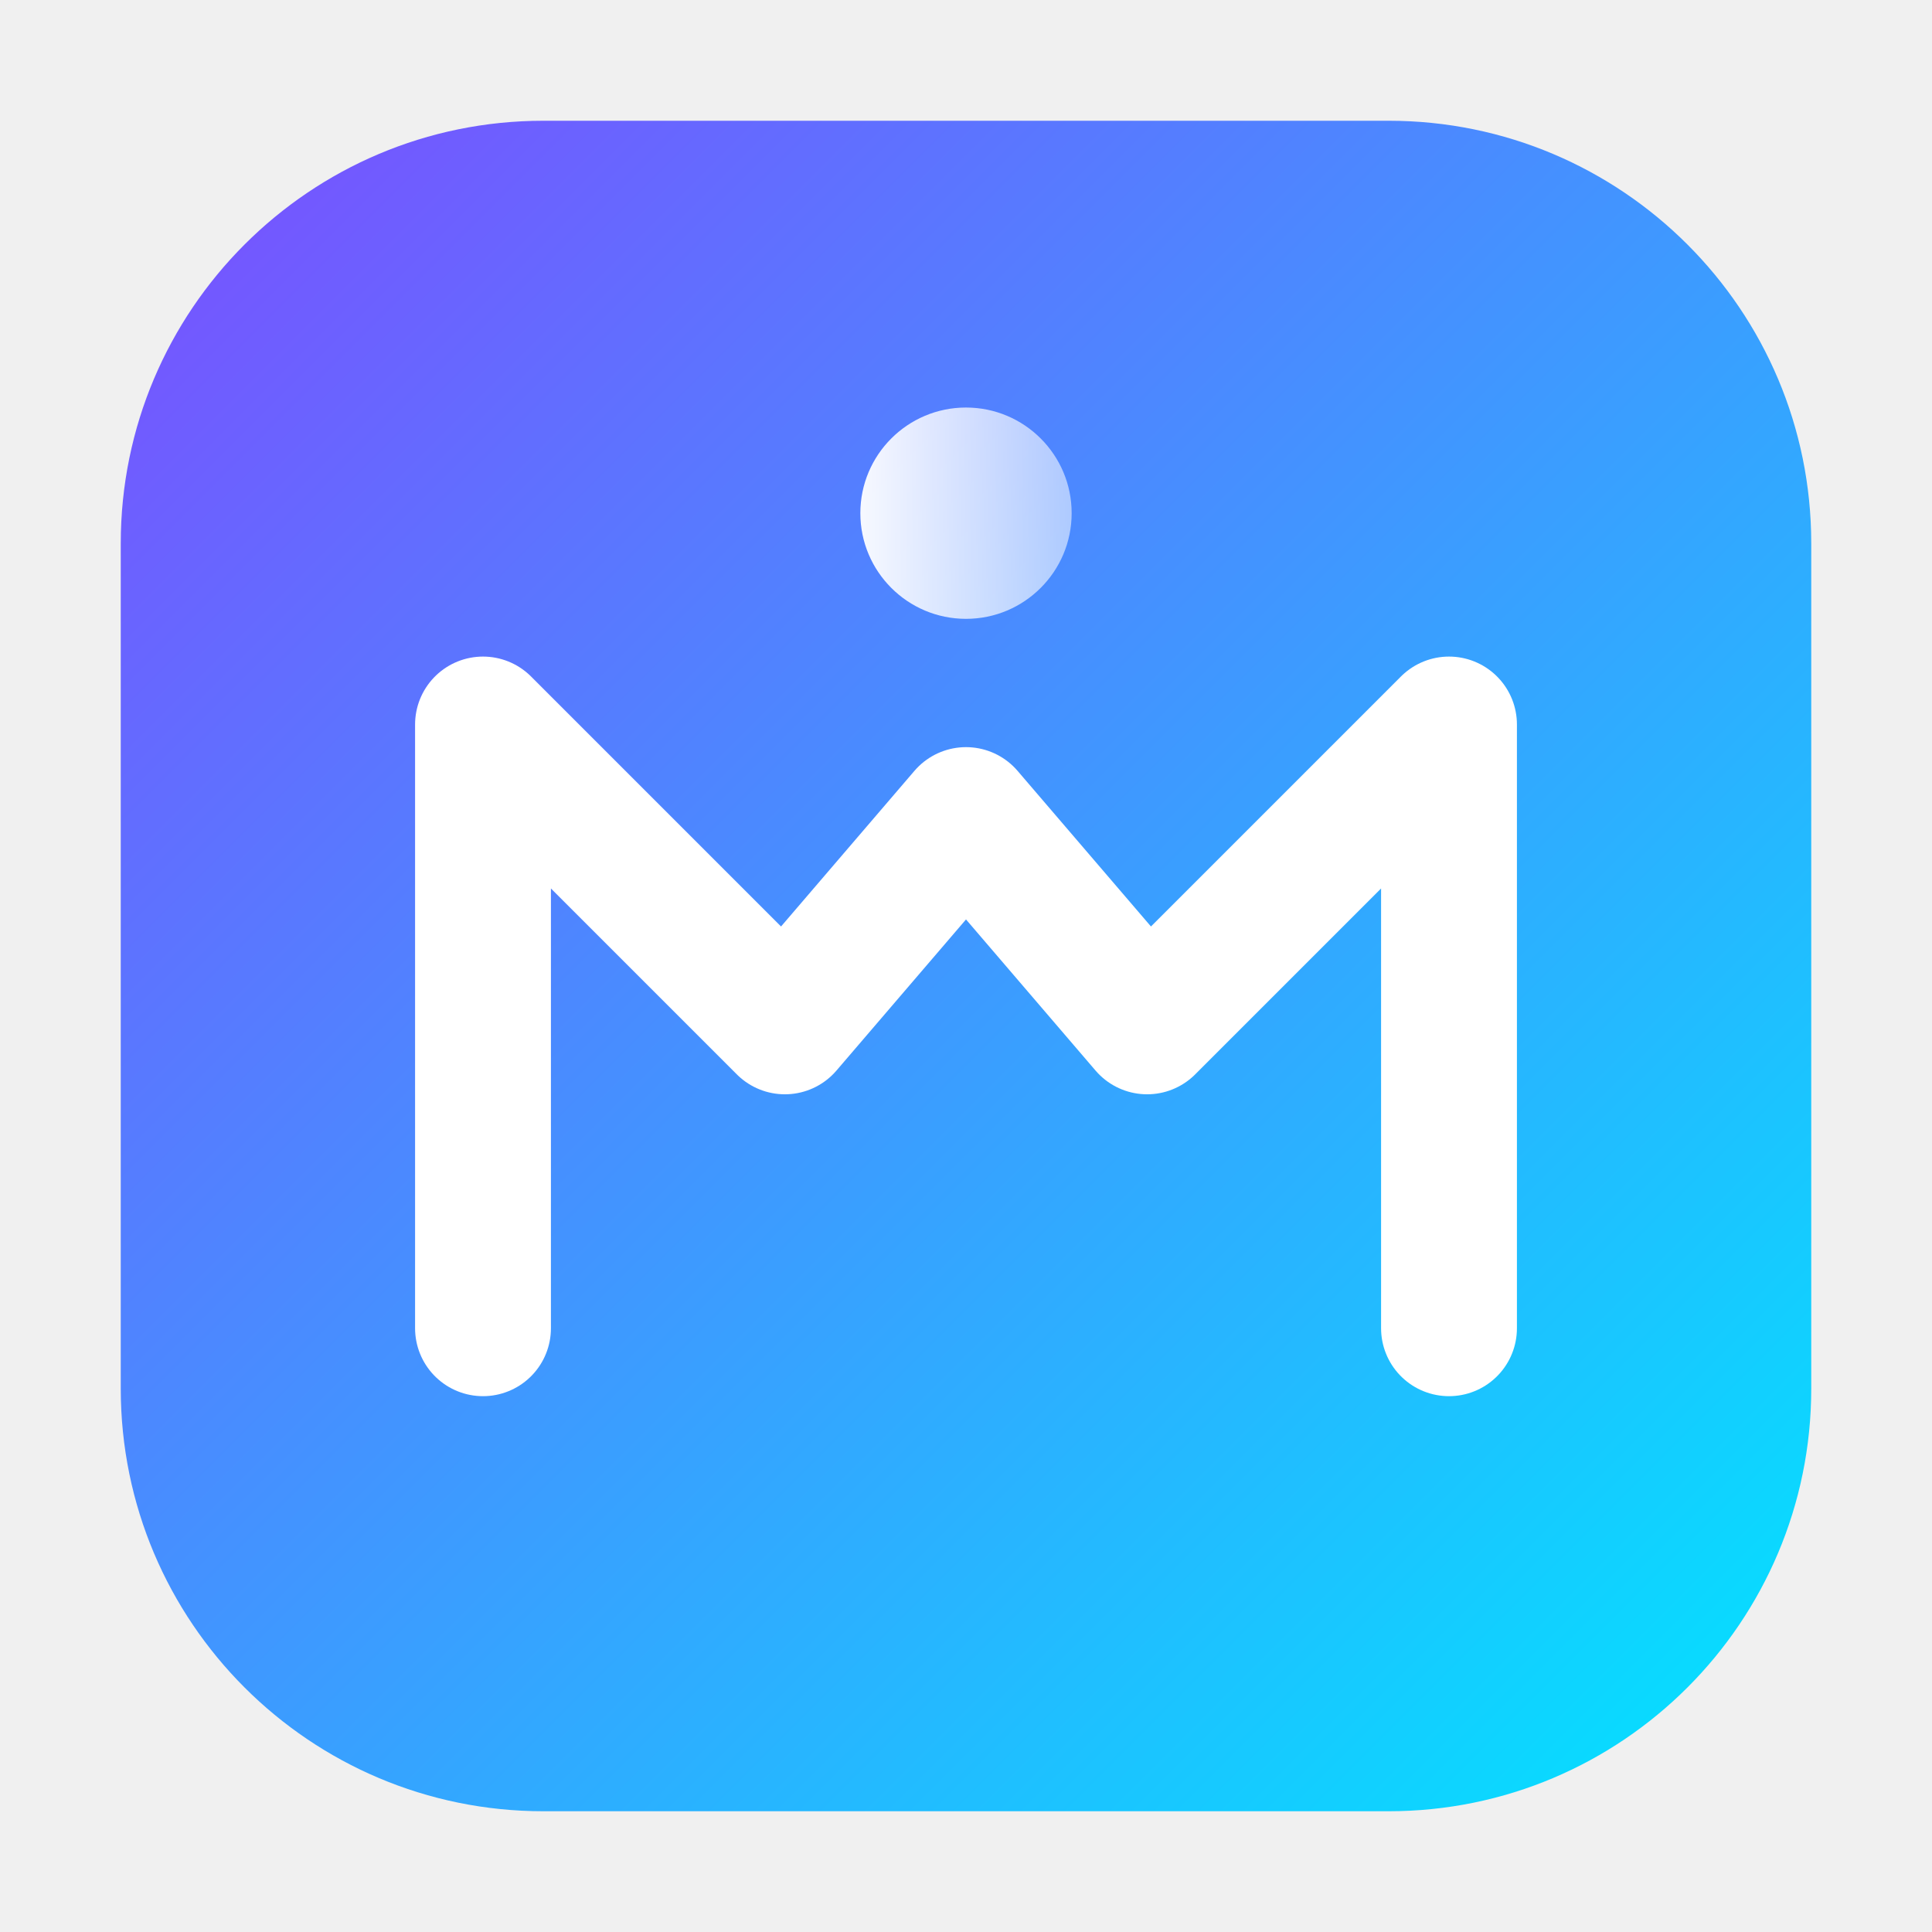
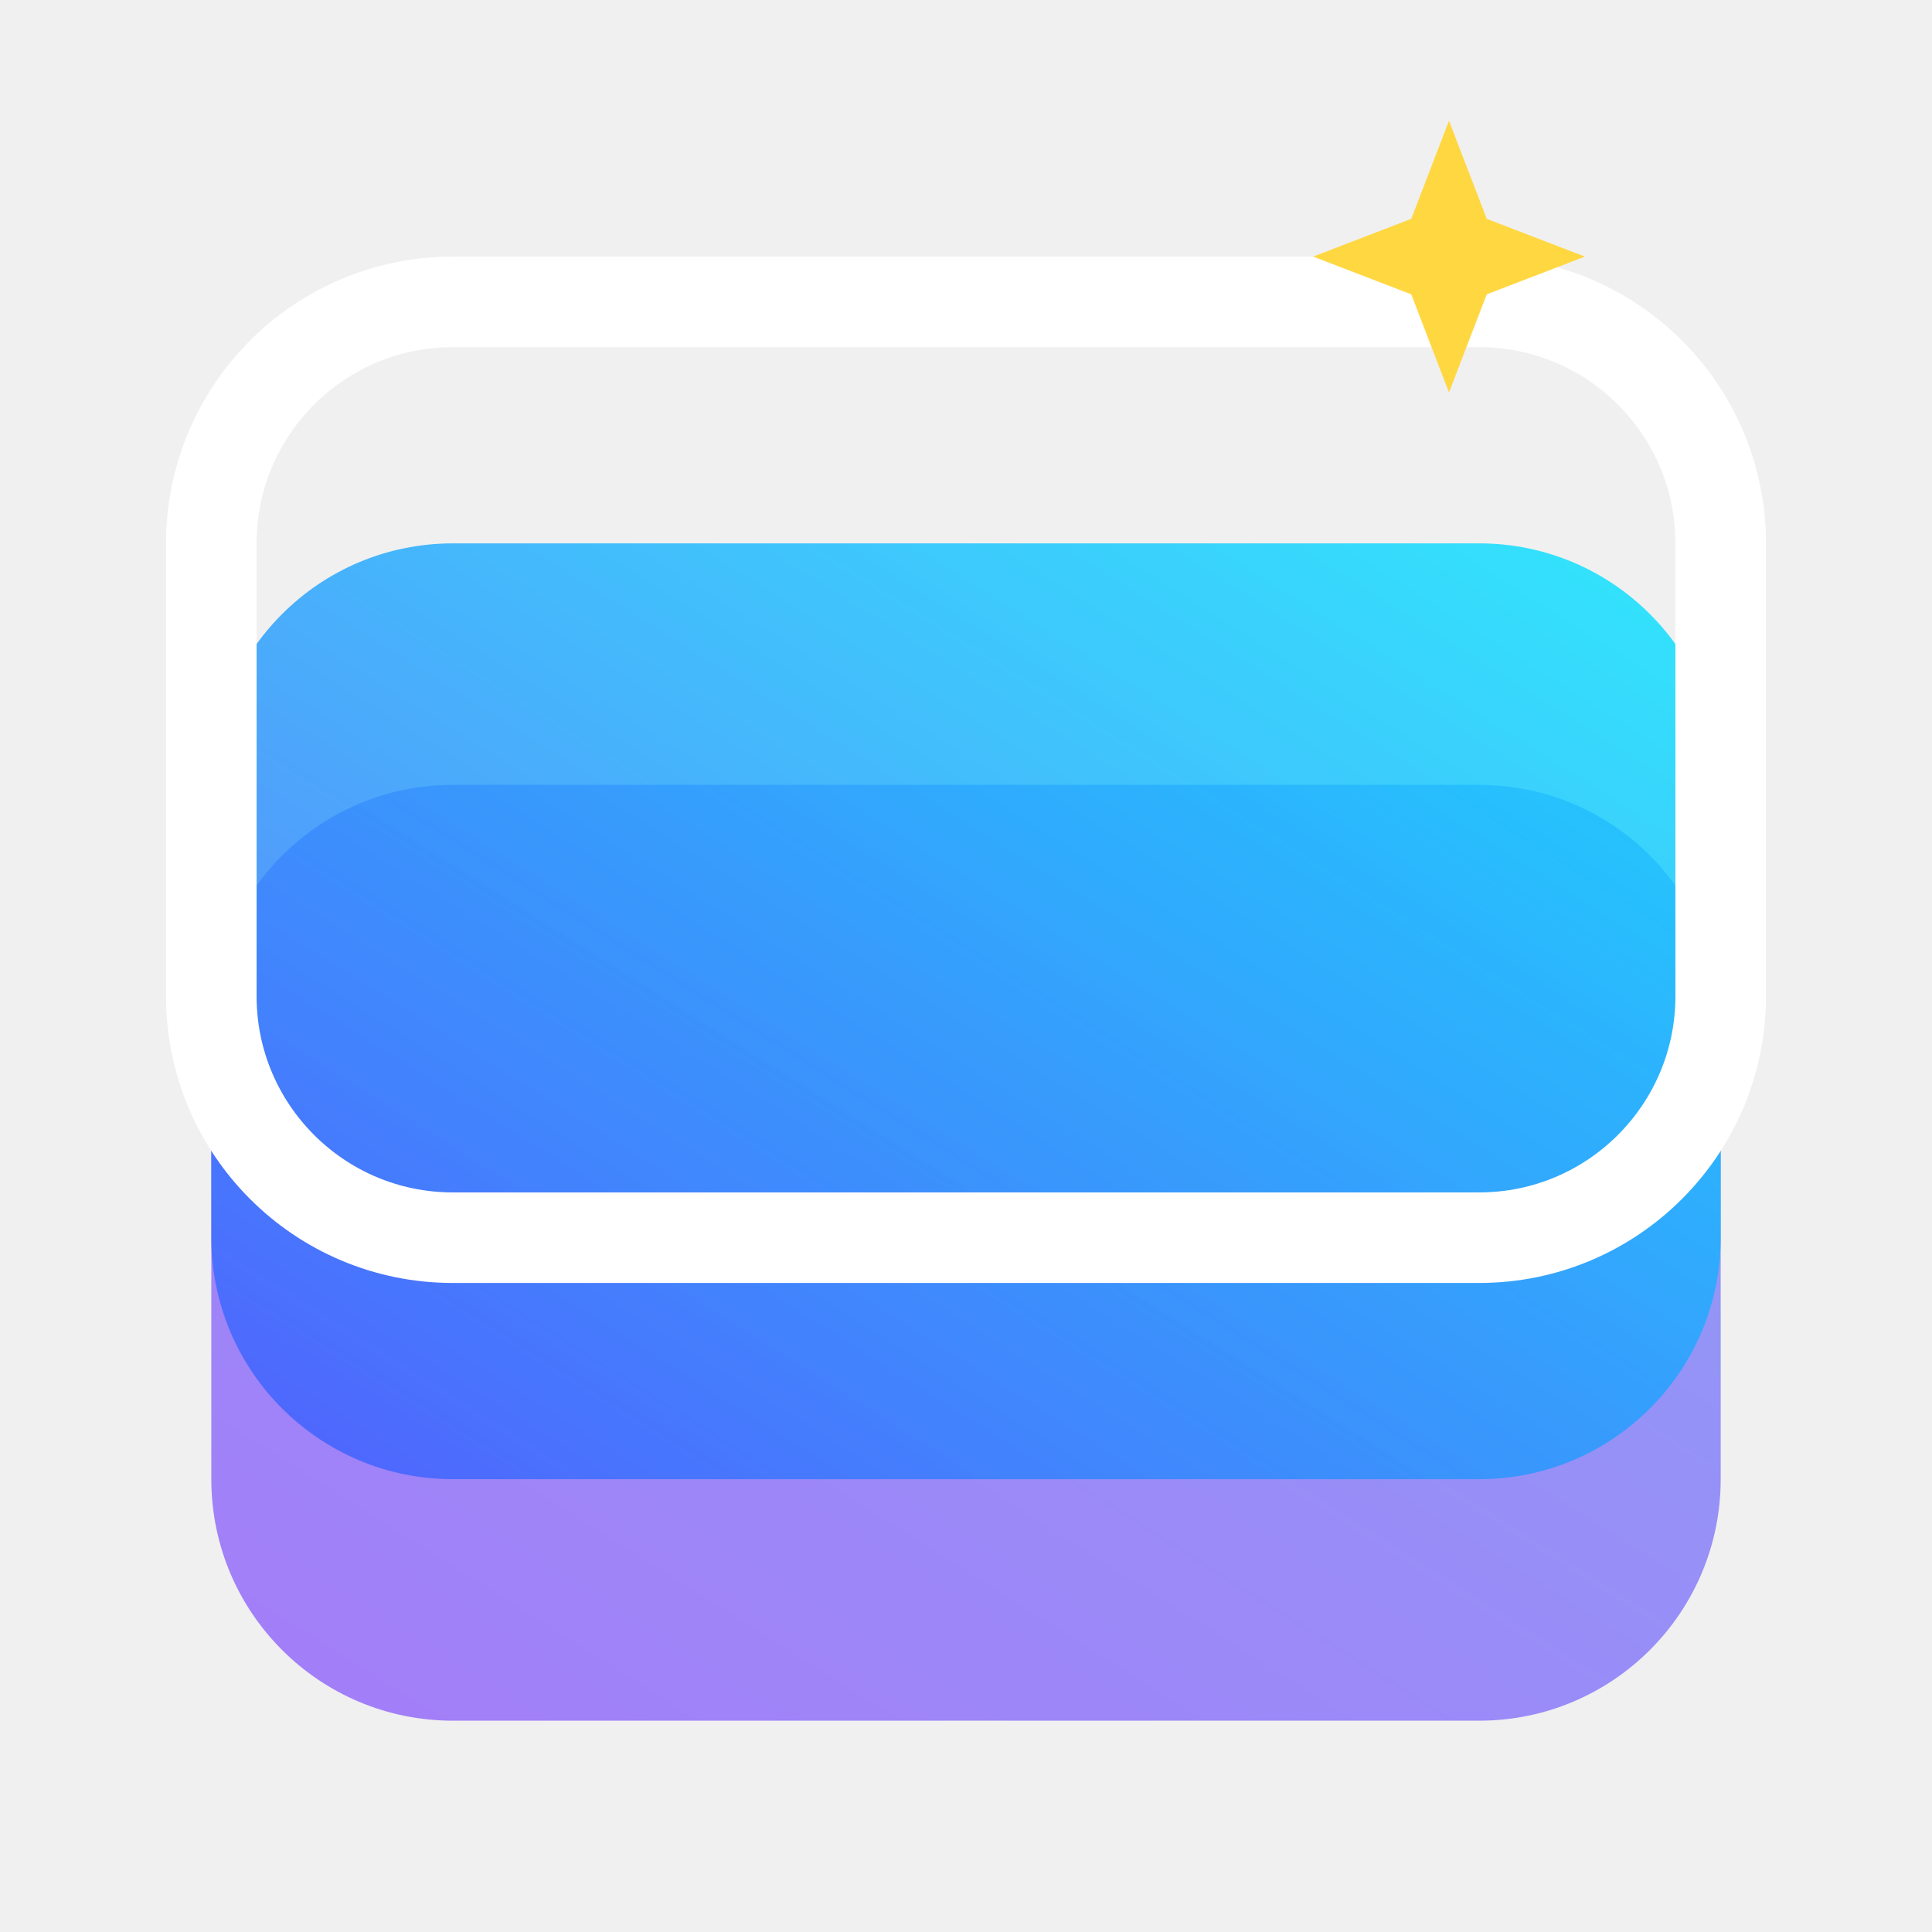
- <svg xmlns="http://www.w3.org/2000/svg" viewBox="0 0 128 128" width="128" height="128" role="img" aria-label="MuseNative logo">
+ <svg xmlns="http://www.w3.org/2000/svg" viewBox="0 0 128 128" width="128" height="128" role="img" aria-label="MuseNative logo A">
  <defs>
-     <linearGradient id="mn-bg" x1="0" y1="0" x2="1" y2="1">
-       <stop offset="0" stop-color="#7C4DFF" />
+     <linearGradient id="a1" x1="0" y1="1" x2="1" y2="0">
+       <stop offset="0" stop-color="#3D5AFE" />
      <stop offset="1" stop-color="#00E5FF" />
    </linearGradient>
-     <linearGradient id="mn-wave" x1="0" y1="0" x2="1" y2="0">
-       <stop offset="0" stop-color="#FFFFFF" stop-opacity="0.95" />
-       <stop offset="1" stop-color="#FFFFFF" stop-opacity="0.55" />
+     <linearGradient id="a2" x1="0" y1="1" x2="1" y2="0">
+       <stop offset="0" stop-color="#651FFF" />
+       <stop offset="1" stop-color="#3D5AFE" />
    </linearGradient>
  </defs>
-   <rect x="8" y="8" width="112" height="112" rx="28" fill="url(#mn-bg)" />
-   <path d="M32 88 V48 L52 68 L64 54 L76 68 L96 48 V88" fill="none" stroke="#FFFFFF" stroke-width="9" stroke-linecap="round" stroke-linejoin="round" />
-   <circle cx="64" cy="34" r="7" fill="url(#mn-wave)" />
+   <rect x="14" y="52" width="100" height="62" rx="16" fill="url(#a2)" opacity="0.55" />
+   <rect x="14" y="36" width="100" height="62" rx="16" fill="url(#a1)" opacity="0.8" />
+   <rect x="14" y="20" width="100" height="62" rx="16" fill="none" stroke="#FFFFFF" stroke-width="6" />
+   <path d="M96 8 l2.5 6.5 L105 17 l-6.5 2.5 L96 26 l-2.5-6.5 L87 17 l6.5-2.5 Z" fill="#FFD740" />
</svg>
